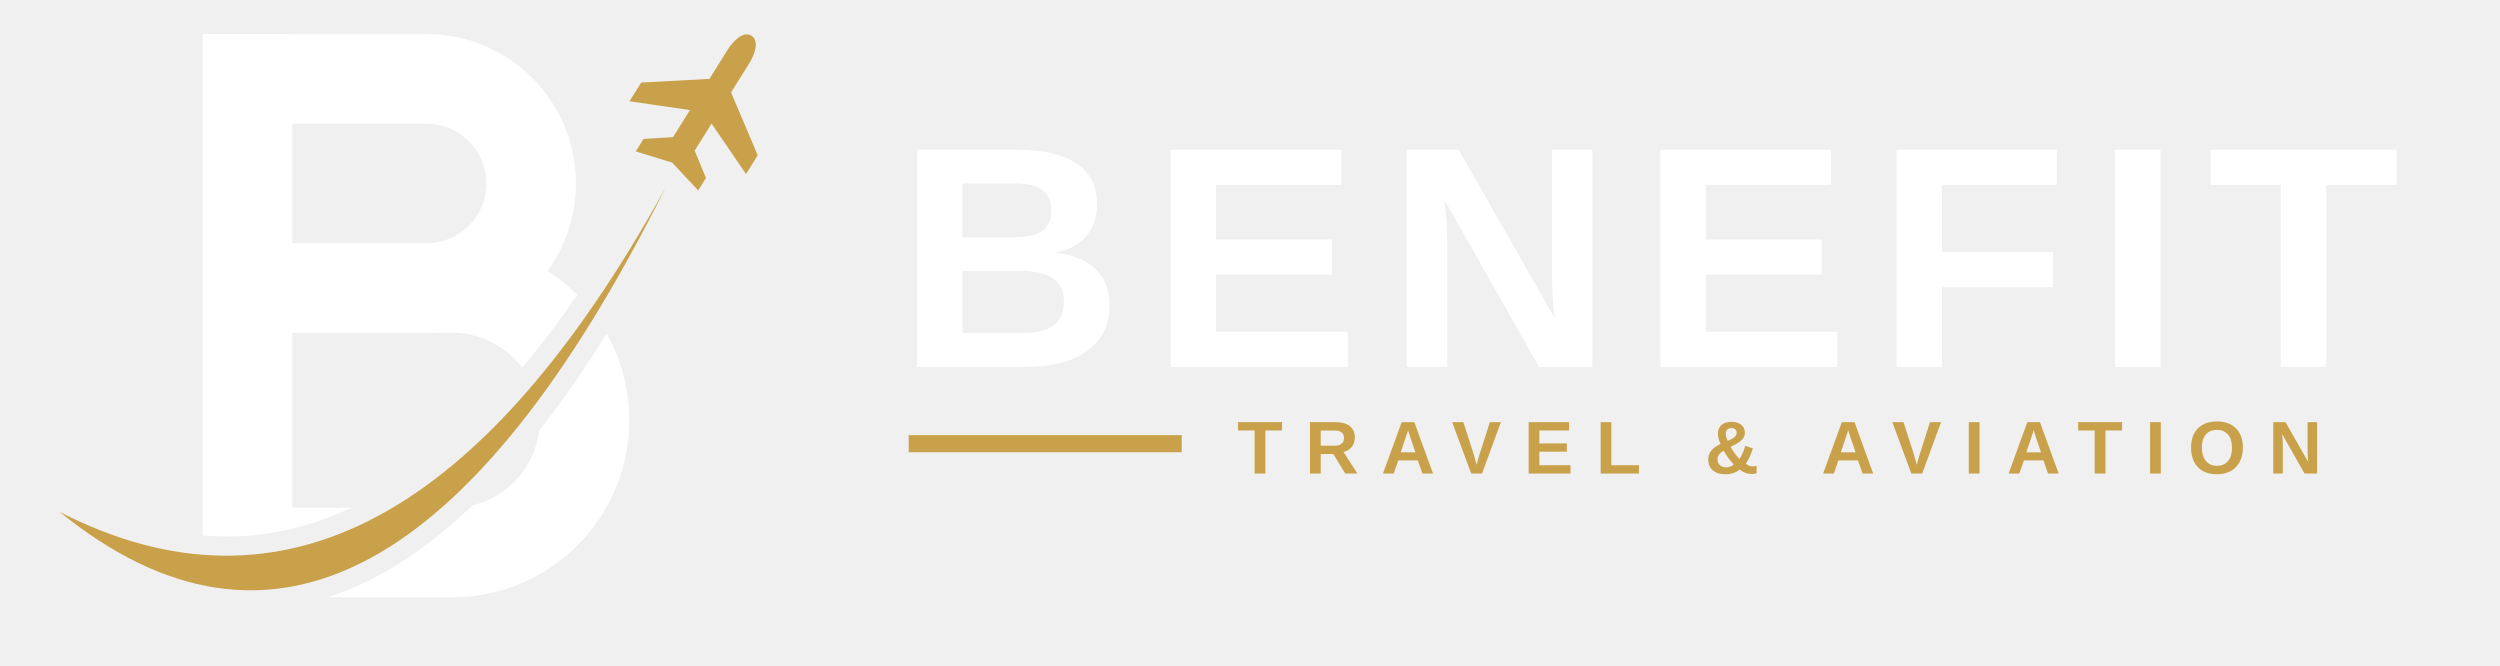
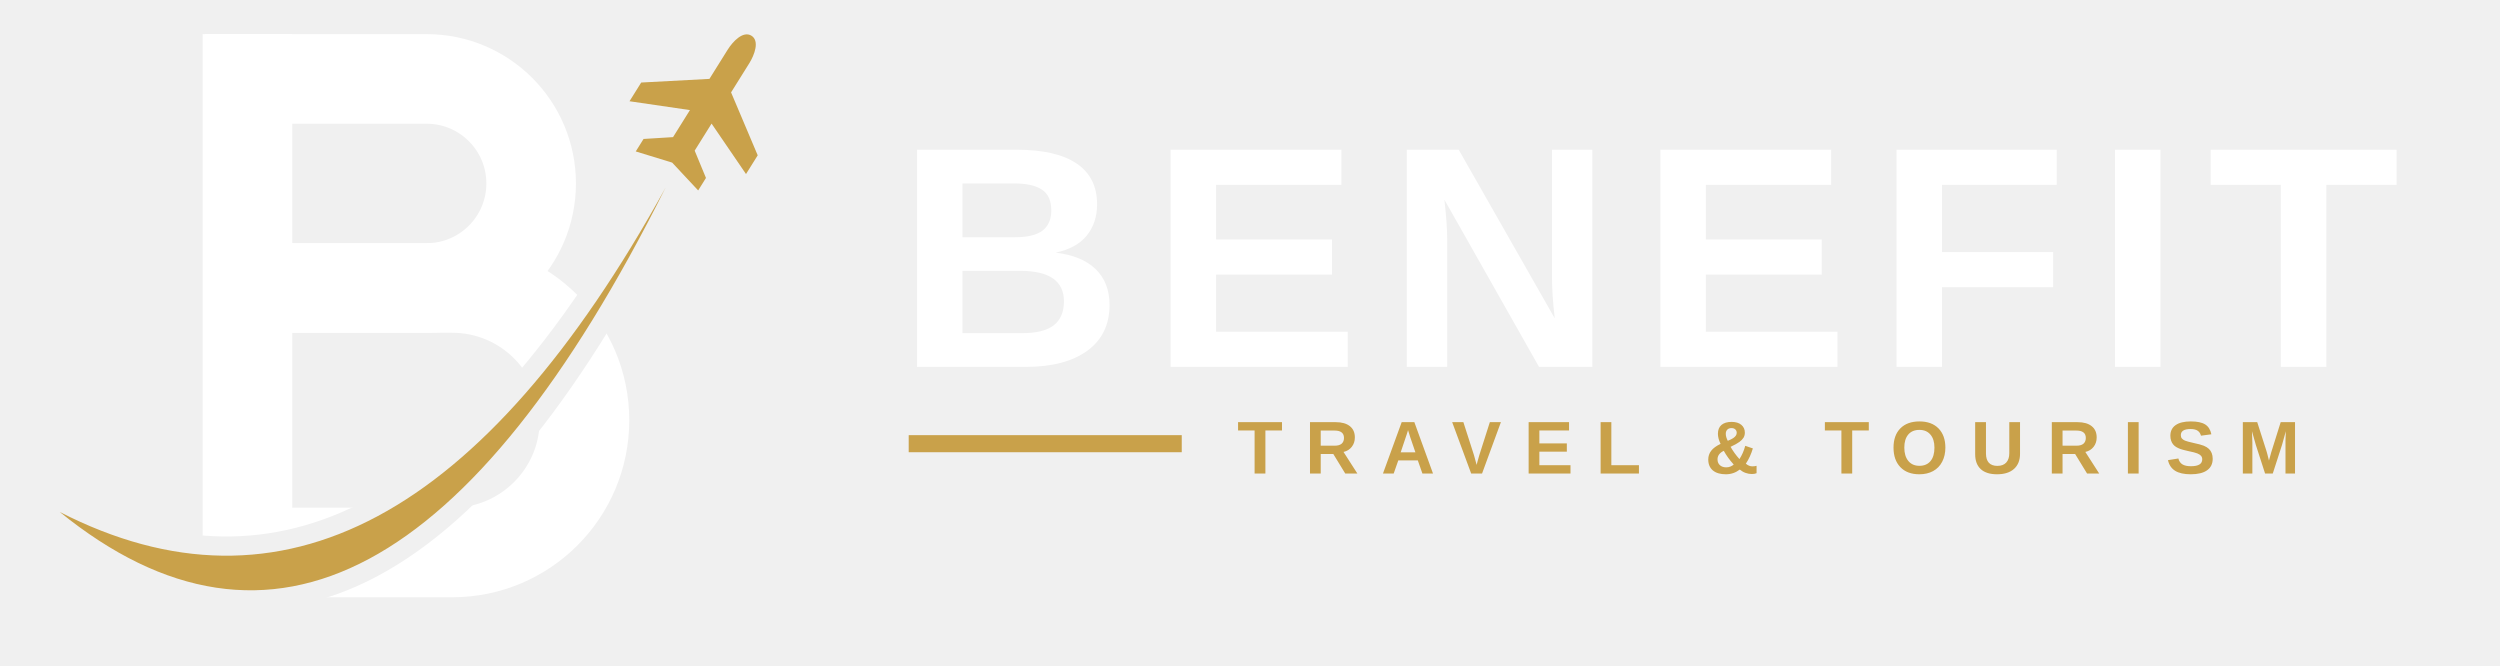
<svg xmlns="http://www.w3.org/2000/svg" viewBox="4 26 586 156" width="1758" height="468">
  <g>
    <defs>
      <mask id="mh" maskUnits="userSpaceOnUse" x="0" y="0" width="200" height="200">
        <rect width="200" height="200" fill="#fff" />
        <path d="M18,146 Q92,206 160,70 Q96,186 18,146 Z" fill="#000" stroke="#000" stroke-width="9" stroke-linejoin="round" />
      </mask>
    </defs>
    <g mask="url(#mh)" fill="none" stroke="#FFFFFF" stroke-width="21" stroke-linejoin="miter">
      <path d="M62,34 V166" />
      <path d="M52,44.5 H104 A24.5,24.5 0 0 1 104,93.5 H62" />
      <path d="M62,93.5 H110 A31,31 0 0 1 110,155.5 H52" />
    </g>
    <path d="M18,146 Q92,206 160,70 Q96,186 18,146 Z" fill="#C9A14A" />
    <path d="M15,0 C15,-2 12,-2.6 10,-2.6 L3,-2.6 L-5,-14 L-9.5,-14 L-4.5,-2.6 L-11,-2.6 L-14.5,-7.5 L-17.5,-7.5 L-15.5,0 L-17.5,7.5 L-14.5,7.5 L-11,2.6 L-4.5,2.6 L-9.5,14 L-5,14 L3,2.6 L10,2.6 C12,2.6 15,2 15,0 Z" fill="#C9A14A" transform="translate(171,49) rotate(-58) scale(1.15)" />
  </g>
  <text x="214" y="112" font-family="Rubik, Arial, sans-serif" font-weight="800" font-size="74" letter-spacing="6" fill="#FFFFFF">BENEFIT</text>
  <rect x="217" y="128" width="64" height="4" fill="#C9A14A" />
-   <text x="294" y="137" font-family="Rubik, Arial, sans-serif" font-weight="600" font-size="17.5" letter-spacing="5.2" fill="#C9A14A">TRAVEL &amp; AVIATION</text>
+   <text x="294" y="137" font-family="Rubik, Arial, sans-serif" font-weight="600" font-size="17.5" letter-spacing="5.2" fill="#C9A14A">TRAVEL &amp; TOURISM</text>
</svg>
